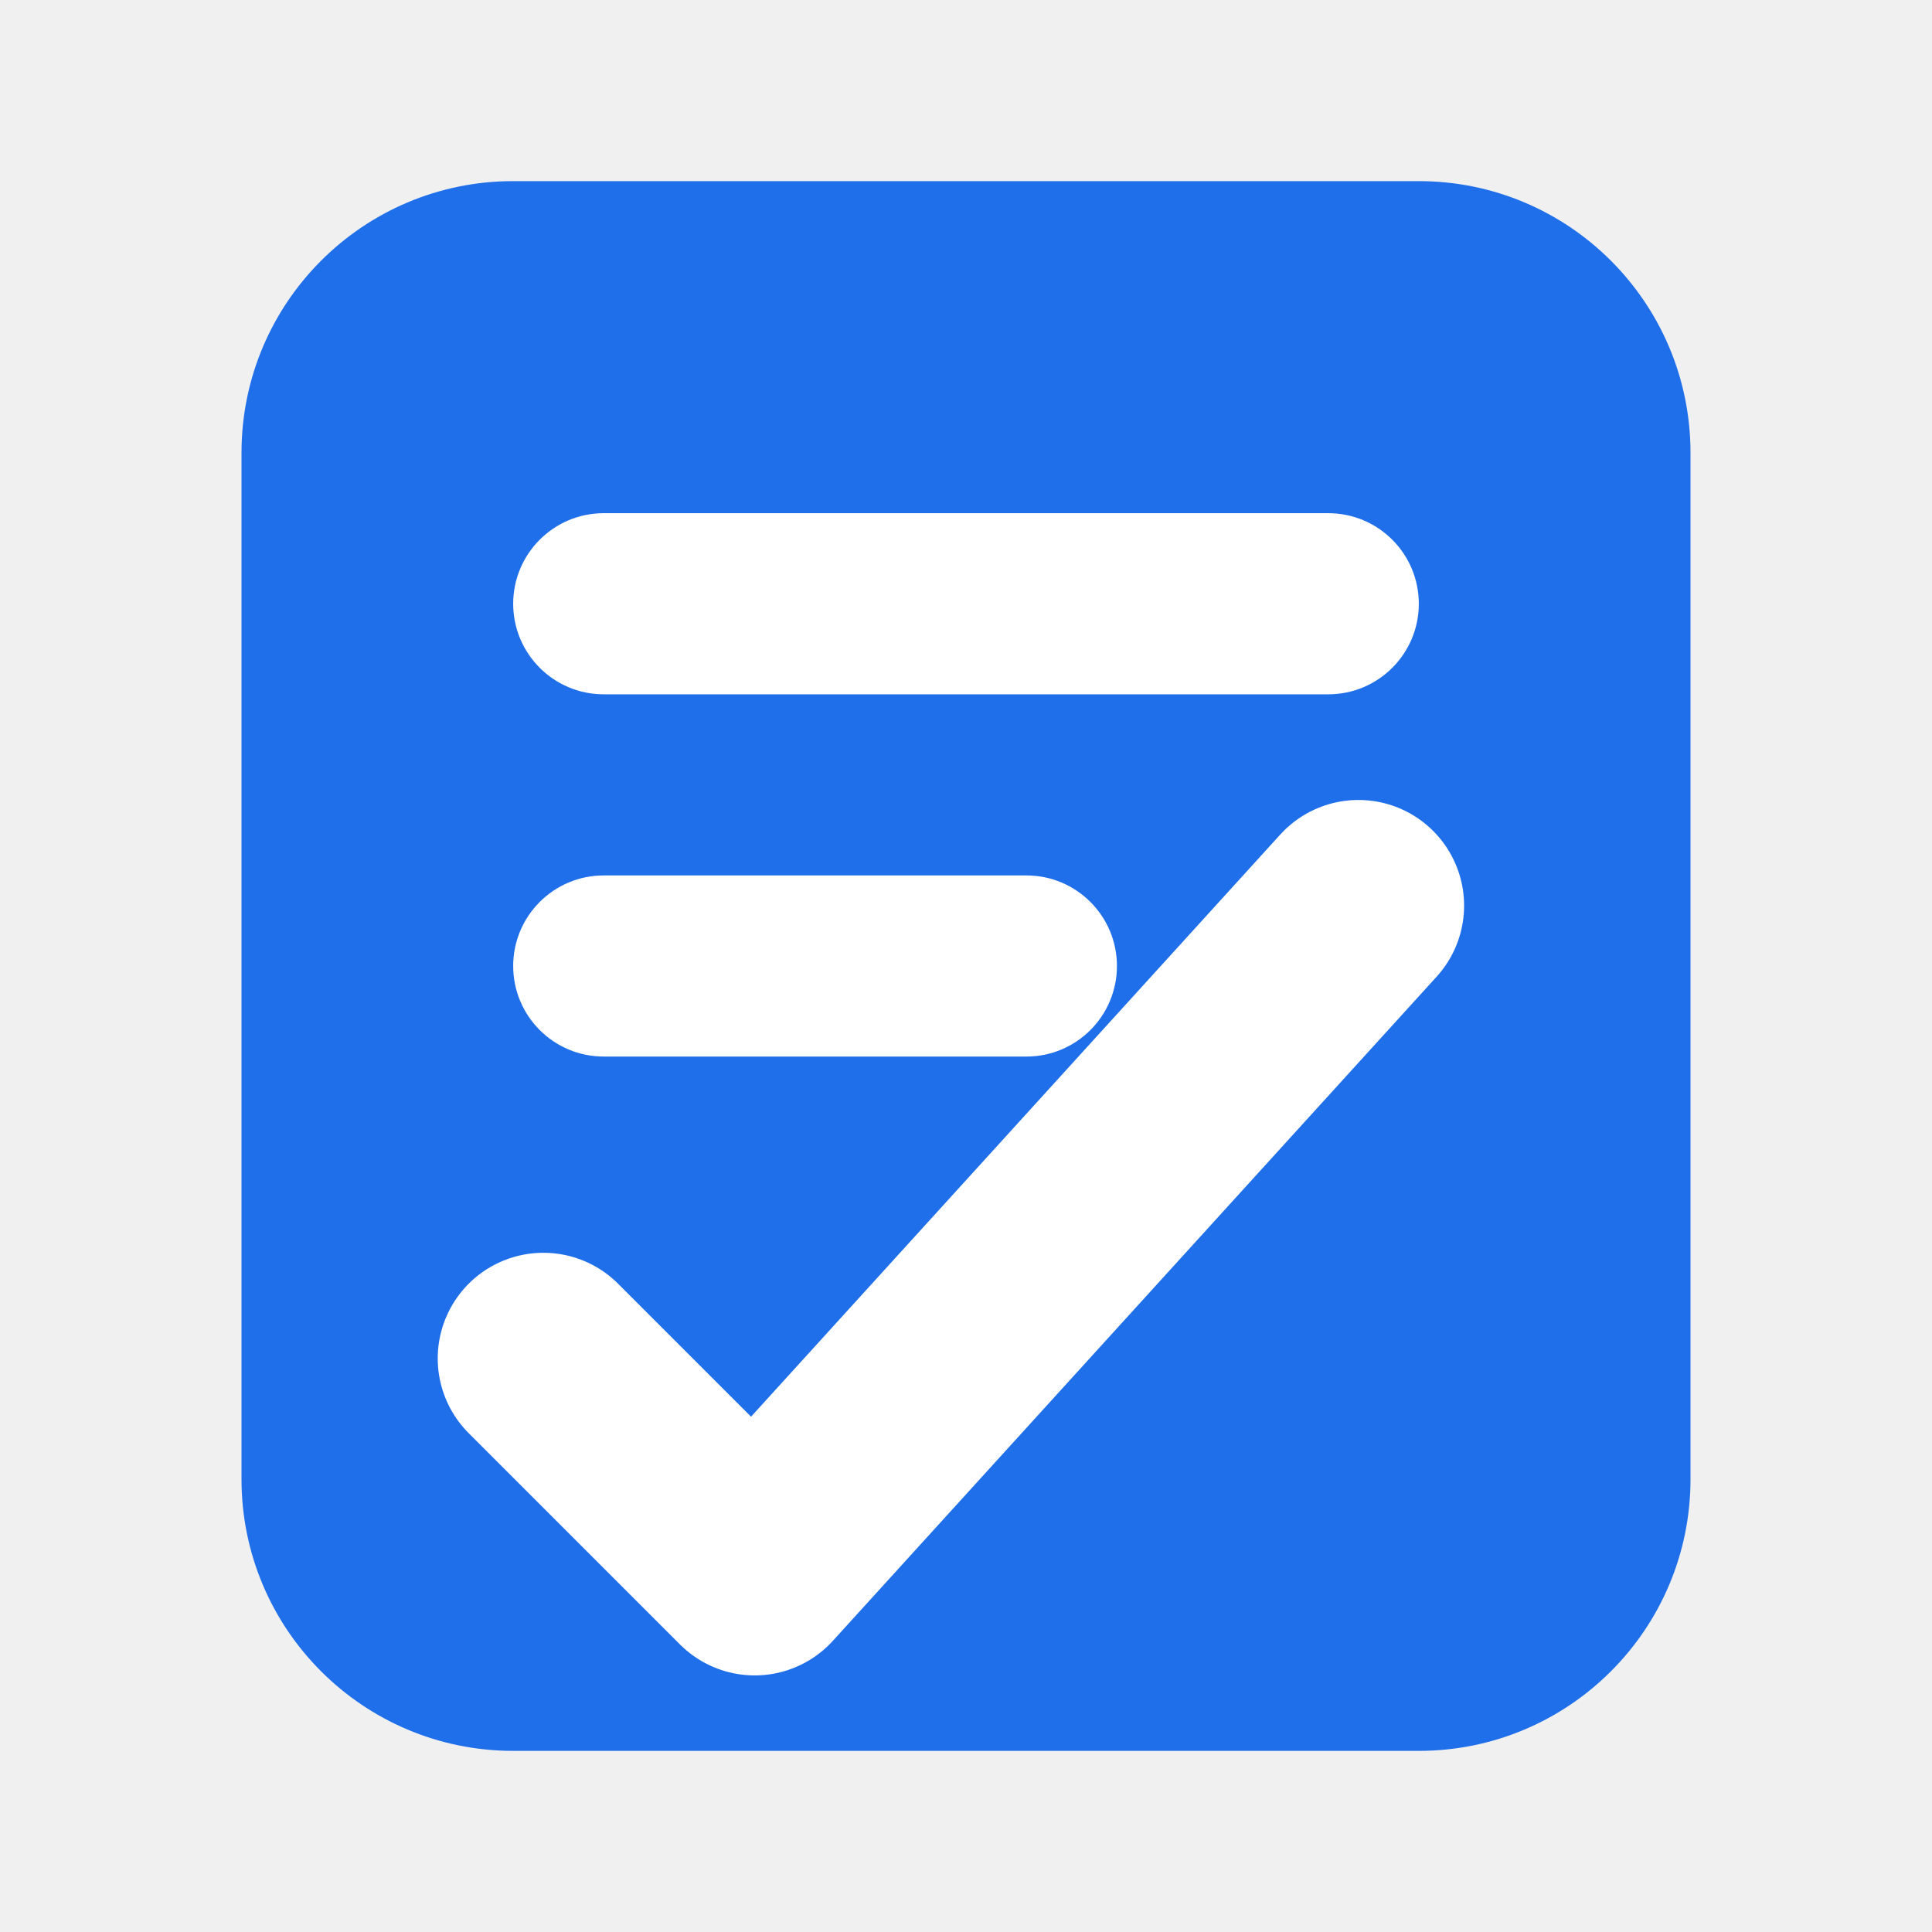
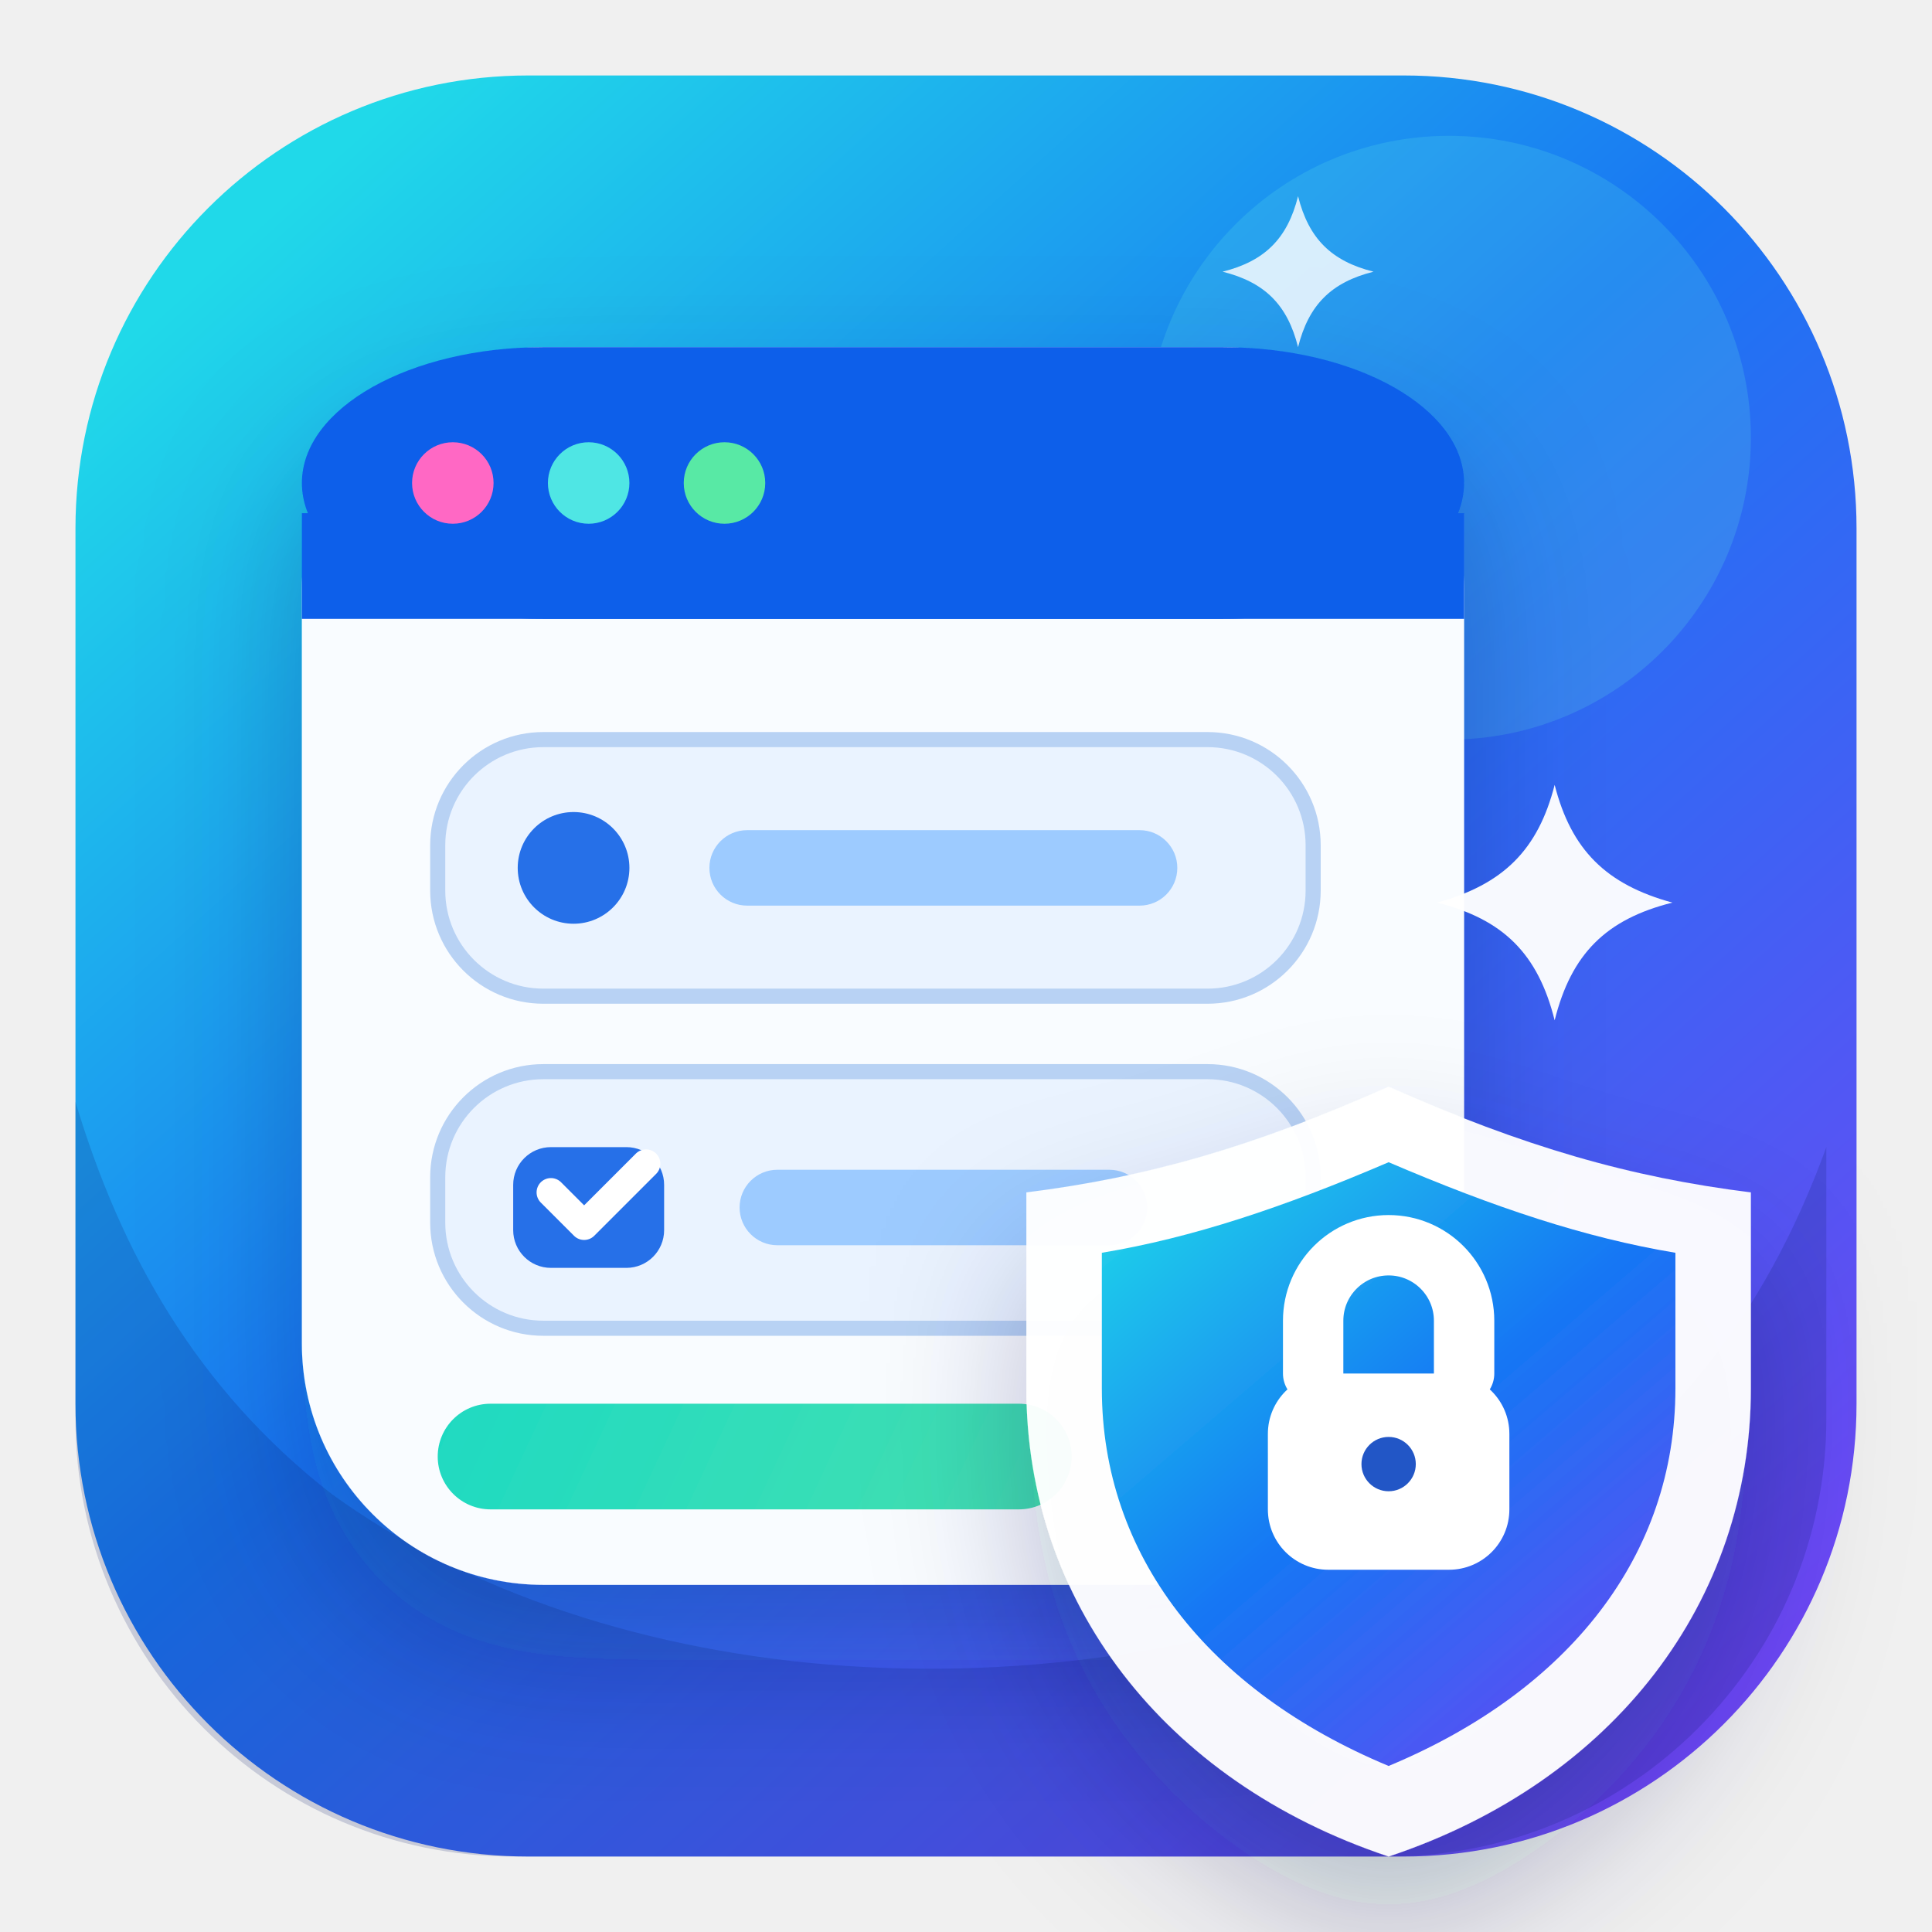
- <svg xmlns="http://www.w3.org/2000/svg" viewBox="0 0 64 64" role="img" aria-label="FormFill">
-   <rect x="8" y="6" width="48" height="52" rx="9" fill="#1f6feb" />
-   <rect x="17" y="17" width="30" height="6" rx="3" fill="#fff" />
-   <rect x="17" y="29" width="20" height="6" rx="3" fill="#fff" />
-   <path d="M18 45l7 7 20-22" fill="none" stroke="#fff" stroke-width="7" stroke-linecap="round" stroke-linejoin="round" />
+ <svg xmlns="http://www.w3.org/2000/svg" viewBox="0 0 128 128" role="img" aria-label="FormFill Assistant">
+   <defs>
+     <linearGradient id="bg" x1="18" y1="14" x2="110" y2="116" gradientUnits="userSpaceOnUse">
+       <stop stop-color="#20D9E9" />
+       <stop offset=".46" stop-color="#1976F3" />
+       <stop offset="1" stop-color="#6D48F5" />
+     </linearGradient>
+     <linearGradient id="accent" x1="32" y1="74" x2="88" y2="100" gradientUnits="userSpaceOnUse">
+       <stop stop-color="#19D9C4" />
+       <stop offset="1" stop-color="#55E3A9" />
+     </linearGradient>
+     <linearGradient id="shield" x1="76" y1="72" x2="112" y2="114" gradientUnits="userSpaceOnUse">
+       <stop stop-color="#23E3E8" />
+       <stop offset=".52" stop-color="#1577F4" />
+       <stop offset="1" stop-color="#6C45F2" />
+     </linearGradient>
+     <filter id="shadow" x="-30%" y="-30%" width="160%" height="160%">
+       <feDropShadow dx="0" dy="5" stdDeviation="5" flood-color="#0A2258" flood-opacity=".26" />
+     </filter>
+   </defs>
+   <rect x="5" y="5" width="118" height="118" rx="30" fill="url(#bg)" />
+   <path d="M22 99c18 13 48 16 75 4 13-6 20-16 24-27v18c0 16-13 29-29 29H34C18 123 5 110 5 94V73c3 10 8 19 17 26Z" fill="#091D69" opacity=".18" />
+   <circle cx="96" cy="29" r="20" fill="#63F0E1" opacity=".18" />
+   <g filter="url(#shadow)">
+     <rect x="20" y="23" width="77" height="82" rx="16" fill="#F9FCFF" />
+     <rect x="20" y="23" width="77" height="18" rx="16" fill="#0D5EEA" />
+     <path d="M20 34h77v7H20z" fill="#0D5EEA" />
+     <circle cx="30" cy="32" r="2.7" fill="#FF68C4" />
+     <circle cx="39" cy="32" r="2.7" fill="#4FE6E4" />
+     <circle cx="48" cy="32" r="2.7" fill="#59E9A5" />
+     <rect x="29" y="49" width="58" height="17" rx="7" fill="#EAF3FF" stroke="#B8D2F4" />
+     <circle cx="38" cy="57.5" r="3.7" fill="#286FE8" />
+     <rect x="47" y="55" width="31" height="5" rx="2.5" fill="#9DCBFF" />
+     <rect x="29" y="71" width="58" height="17" rx="7" fill="#EAF3FF" stroke="#B8D2F4" />
+     <rect x="34" y="76" width="10" height="8" rx="2.5" fill="#286FE8" />
+     <path d="m36.5 79 2.2 2.2 4.1-4.1" fill="none" stroke="#fff" stroke-width="1.9" stroke-linecap="round" stroke-linejoin="round" />
+     <rect x="49" y="77.5" width="27" height="5" rx="2.5" fill="#9DCBFF" />
+     <rect x="29" y="93" width="42" height="7" rx="3.5" fill="url(#accent)" />
+   </g>
+   <g filter="url(#shadow)">
+     <path d="M92 72c9 4 16 6 24 7v13c0 14-9 26-24 31-15-5-24-17-24-31V79c8-1 15-3 24-7Z" fill="#fff" opacity=".96" />
+     <path d="M92 77c7 3 13 5 19 6v9c0 11-7 20-19 25-12-5-19-14-19-25v-9c6-1 12-3 19-6Z" fill="url(#shield)" />
+     <rect x="84" y="91" width="16" height="13" rx="4" fill="#fff" />
+     <path d="M87 91v-3.5a5 5 0 0 1 10 0V91" fill="none" stroke="#fff" stroke-width="4" stroke-linecap="round" />
+     <circle cx="92" cy="97" r="1.8" fill="#2357C6" />
+   </g>
+   <g fill="#fff">
+     <path d="M103 52c1.1 4.3 3.4 6.6 7.8 7.8-4.4 1.1-6.7 3.4-7.8 7.8-1.1-4.4-3.4-6.7-7.8-7.8 4.4-1.2 6.7-3.5 7.8-7.8Z" opacity=".96" />
+     <path d="M86 13c.7 2.8 2.2 4.3 5 5-2.8.7-4.3 2.2-5 5-.7-2.8-2.2-4.3-5-5 2.8-.7 4.3-2.2 5-5Z" opacity=".82" />
+   </g>
</svg>
